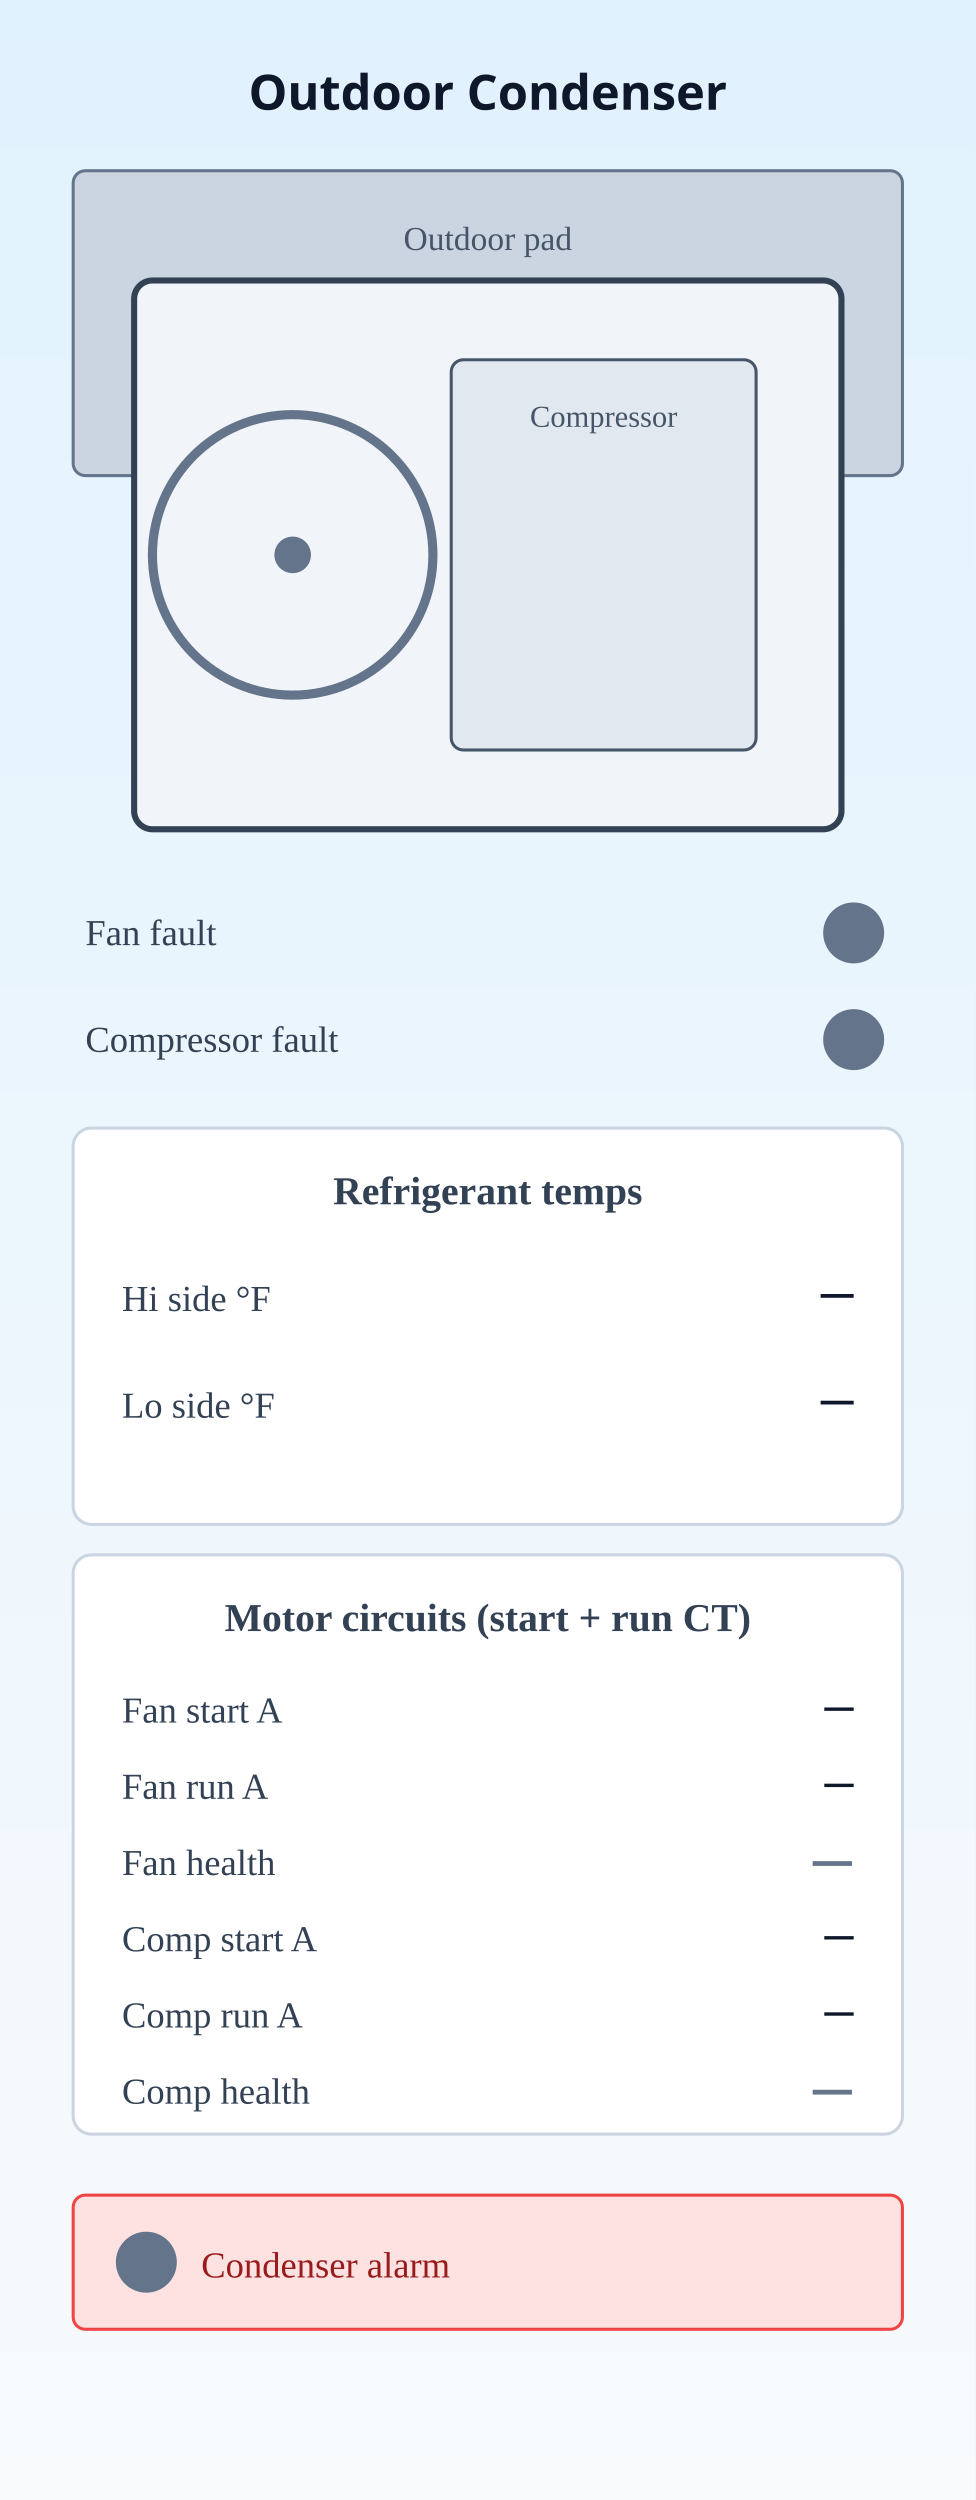
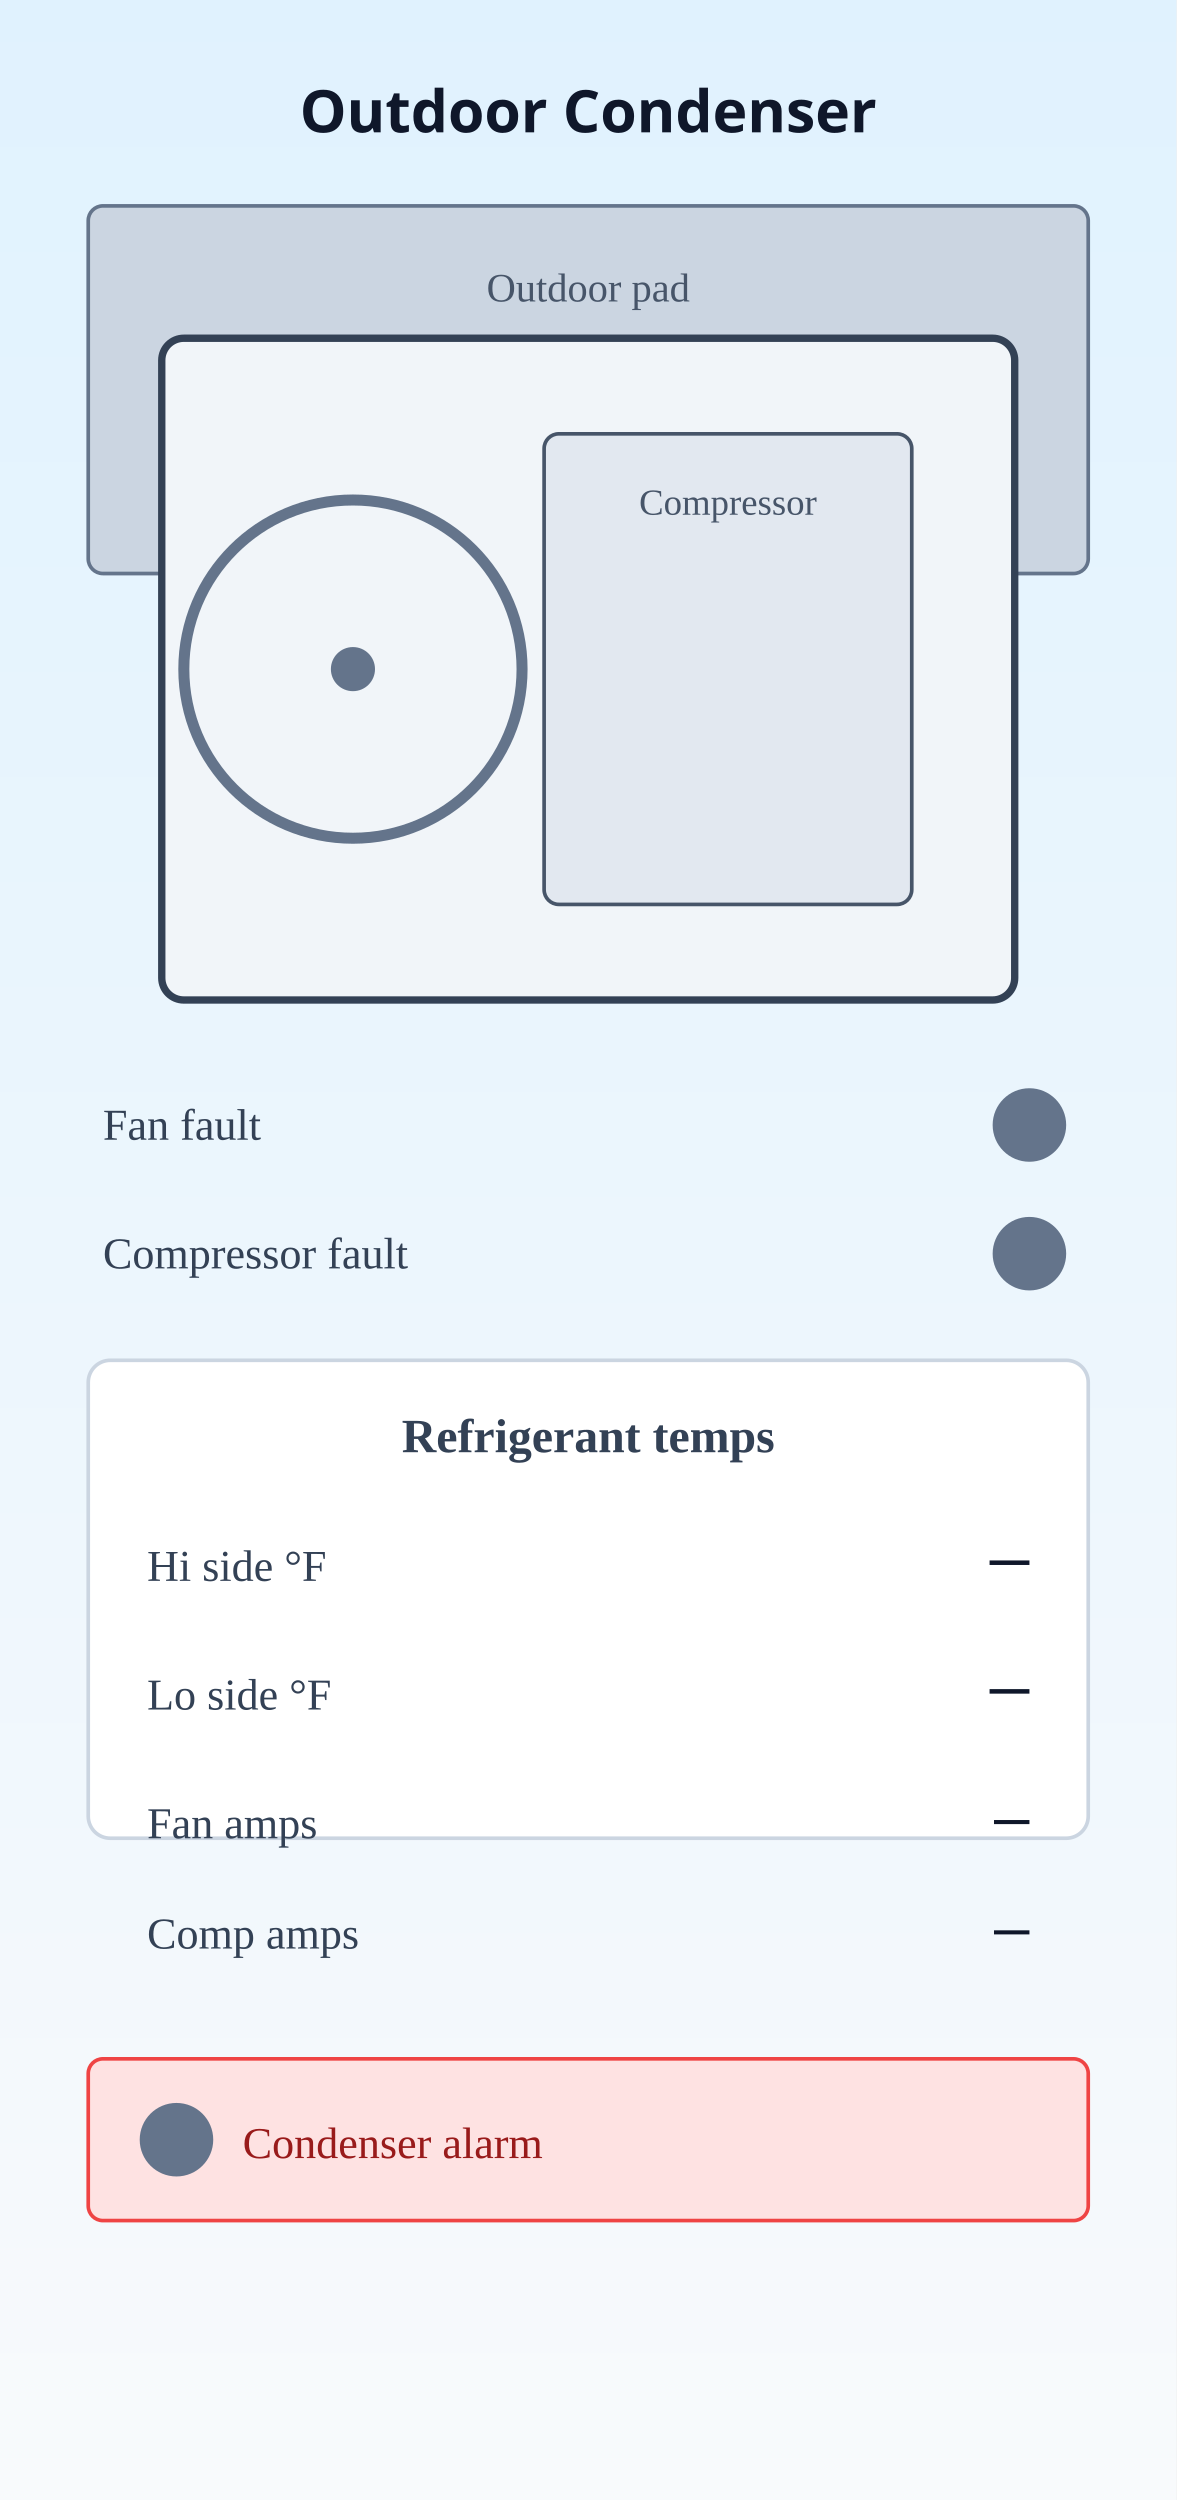
- <svg xmlns="http://www.w3.org/2000/svg" viewBox="0 0 320 820" width="320" height="820">
+ <svg xmlns="http://www.w3.org/2000/svg" viewBox="0 0 320 680" width="320" height="680">
  <defs>
    <linearGradient id="sky" x1="0" y1="0" x2="0" y2="1">
      <stop offset="0%" stop-color="#e0f2fe" />
      <stop offset="100%" stop-color="#f8fafc" />
    </linearGradient>
  </defs>
-   <rect width="320" height="820" fill="url(#sky)" />
+   <rect width="320" height="680" fill="url(#sky)" />
  <text x="160" y="36" text-anchor="middle" font-family="Segoe UI,sans-serif" font-size="16" font-weight="600" fill="#0f172a">Outdoor Condenser</text>
  <rect x="24" y="56" width="272" height="100" rx="4" fill="#cbd5e1" stroke="#64748b" />
  <text x="160" y="82" text-anchor="middle" font-size="11" fill="#475569">Outdoor pad</text>
  <rect x="44" y="92" width="232" height="180" rx="6" fill="#f1f5f9" stroke="#334155" stroke-width="2" />
  <circle cx="96" cy="182" r="46" fill="none" stroke="#64748b" stroke-width="3" />
  <circle cx="96" cy="182" r="6" fill="#64748b" />
  <rect x="148" y="118" width="100" height="128" rx="4" fill="#e2e8f0" stroke="#475569" />
  <text x="198" y="140" text-anchor="middle" font-size="10" fill="#475569">Compressor</text>
  <text x="28" y="310" font-size="12" fill="#334155">Fan fault</text>
  <circle id="lamp_fan" cx="280" cy="306" r="10" fill="#64748b" />
  <text x="28" y="345" font-size="12" fill="#334155">Compressor fault</text>
  <circle id="lamp_comp" cx="280" cy="341" r="10" fill="#64748b" />
  <rect x="24" y="370" width="272" height="130" rx="6" fill="#fff" stroke="#cbd5e1" />
  <text x="160" y="395" text-anchor="middle" font-size="13" font-weight="600" fill="#334155">Refrigerant temps</text>
  <text x="40" y="430" font-size="12" fill="#334155">Hi side °F</text>
  <text id="val_hi" x="280" y="430" text-anchor="end" font-family="Consolas,monospace" font-size="18" fill="#0f172a">—</text>
  <text x="40" y="465" font-size="12" fill="#334155">Lo side °F</text>
  <text id="val_lo" x="280" y="465" text-anchor="end" font-family="Consolas,monospace" font-size="18" fill="#0f172a">—</text>
-   <rect x="24" y="510" width="272" height="190" rx="6" fill="#fff" stroke="#cbd5e1" />
-   <text x="160" y="535" text-anchor="middle" font-size="13" font-weight="600" fill="#334155">Motor circuits (start + run CT)</text>
-   <text x="40" y="565" font-size="12" fill="#334155">Fan start A</text>
-   <text id="val_fan_start_amps" x="280" y="565" text-anchor="end" font-family="Consolas,monospace" font-size="16" fill="#0f172a">—</text>
-   <text x="40" y="590" font-size="12" fill="#334155">Fan run A</text>
-   <text id="val_fan_amps" x="280" y="590" text-anchor="end" font-family="Consolas,monospace" font-size="16" fill="#0f172a">—</text>
-   <text x="40" y="615" font-size="12" fill="#334155">Fan health</text>
-   <text id="val_fan_health" x="280" y="615" text-anchor="end" font-family="Segoe UI,sans-serif" font-size="14" font-weight="600" fill="#64748b">—</text>
-   <text x="40" y="640" font-size="12" fill="#334155">Comp start A</text>
-   <text id="val_comp_start_amps" x="280" y="640" text-anchor="end" font-family="Consolas,monospace" font-size="16" fill="#0f172a">—</text>
-   <text x="40" y="665" font-size="12" fill="#334155">Comp run A</text>
-   <text id="val_comp_amps" x="280" y="665" text-anchor="end" font-family="Consolas,monospace" font-size="16" fill="#0f172a">—</text>
-   <text x="40" y="690" font-size="12" fill="#334155">Comp health</text>
-   <text id="val_comp_health" x="280" y="690" text-anchor="end" font-family="Segoe UI,sans-serif" font-size="14" font-weight="600" fill="#64748b">—</text>
-   <rect x="24" y="720" width="272" height="44" rx="4" fill="#fee2e2" stroke="#ef4444" />
-   <circle id="lamp_alm" cx="48" cy="742" r="10" fill="#64748b" />
-   <text x="66" y="747" font-size="12" fill="#991b1b">Condenser alarm</text>
+   <text x="40" y="500" font-size="12" fill="#334155">Fan amps</text>
+   <text id="val_fan_amps" x="280" y="500" text-anchor="end" font-family="Consolas,monospace" font-size="16" fill="#0f172a">—</text>
+   <text x="40" y="530" font-size="12" fill="#334155">Comp amps</text>
+   <text id="val_comp_amps" x="280" y="530" text-anchor="end" font-family="Consolas,monospace" font-size="16" fill="#0f172a">—</text>
+   <rect x="24" y="560" width="272" height="44" rx="4" fill="#fee2e2" stroke="#ef4444" />
+   <circle id="lamp_alm" cx="48" cy="582" r="10" fill="#64748b" />
+   <text x="66" y="587" font-size="12" fill="#991b1b">Condenser alarm</text>
</svg>
